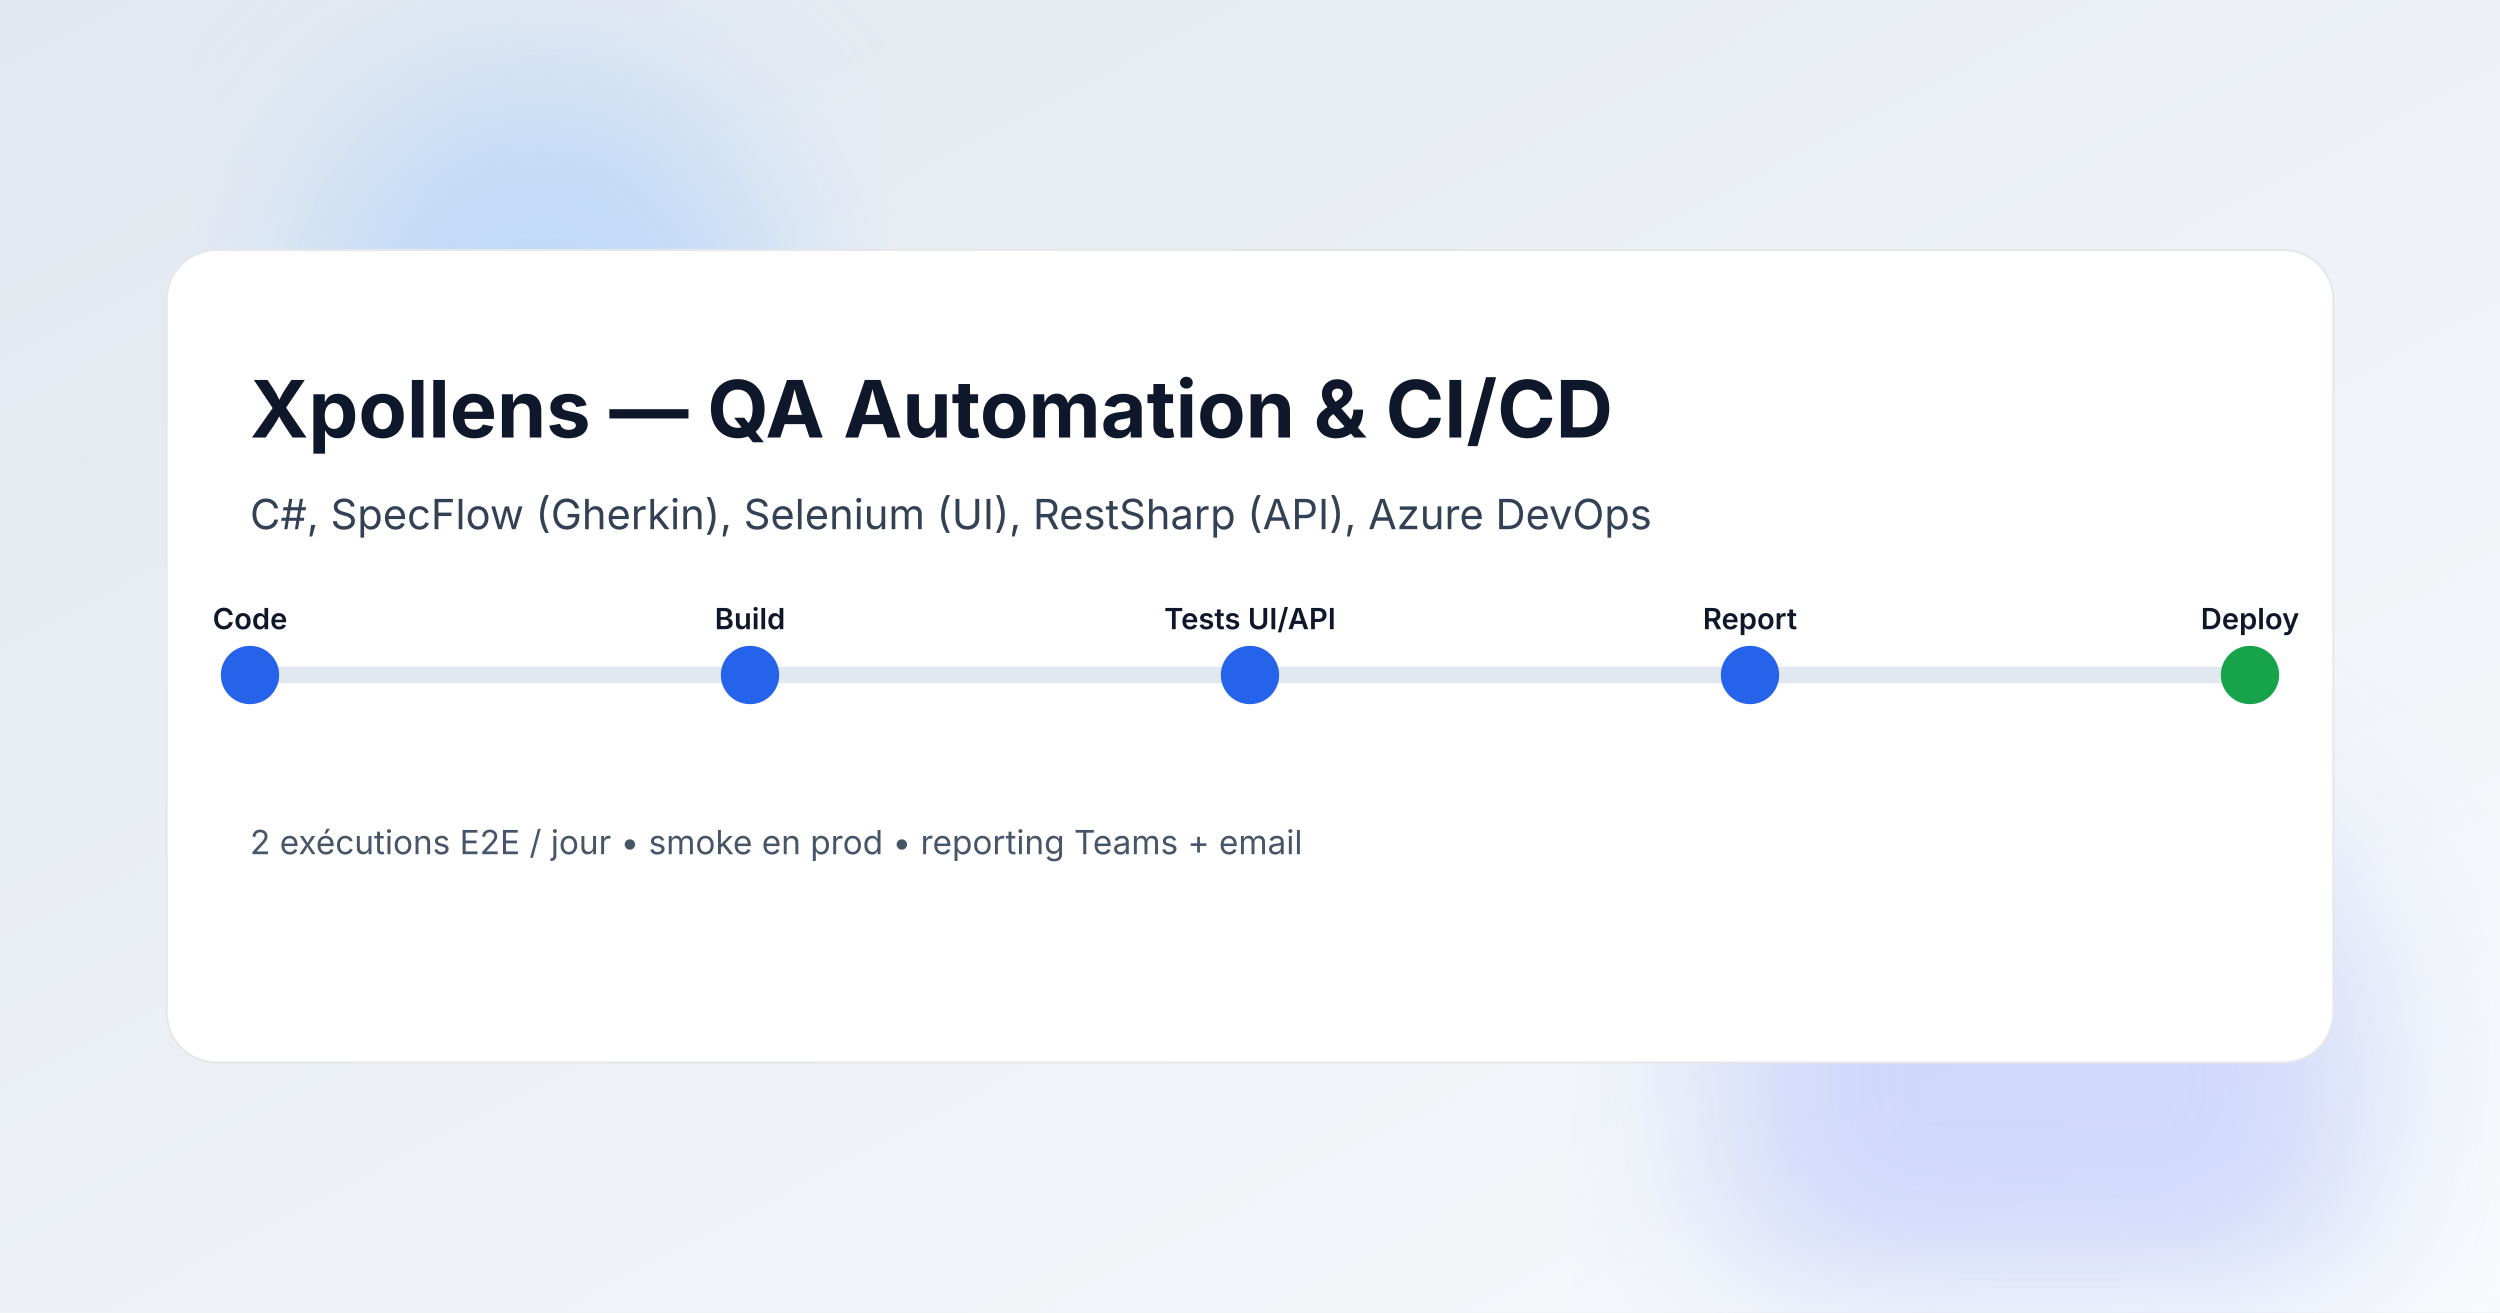
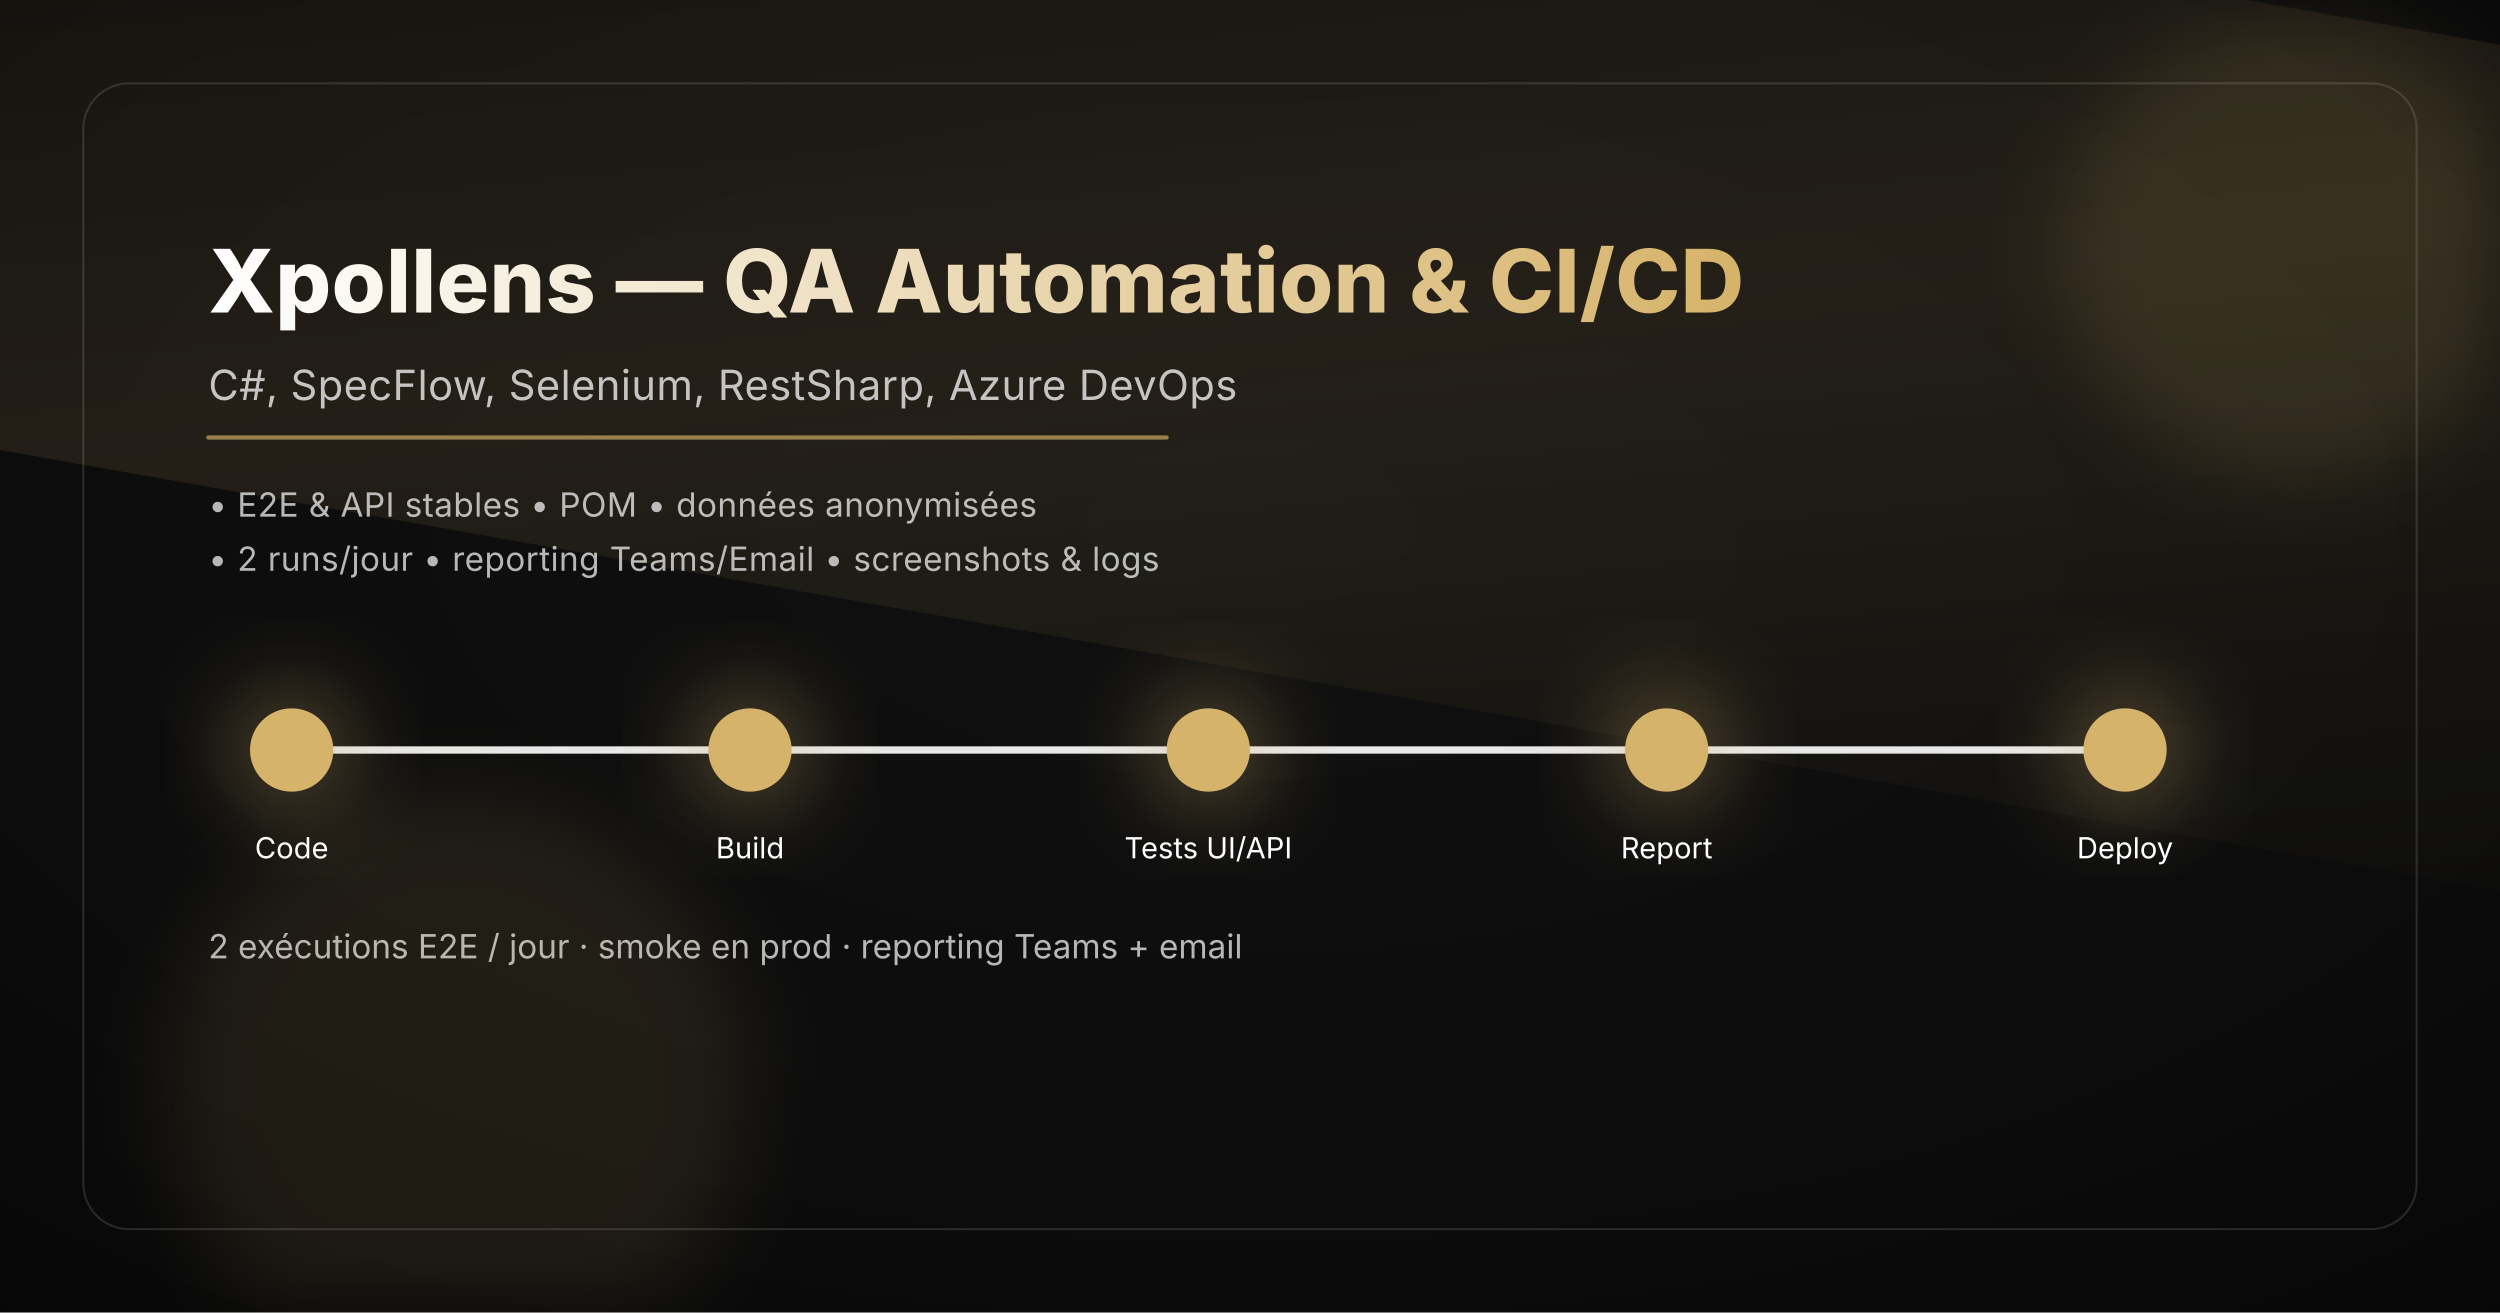
- <svg xmlns="http://www.w3.org/2000/svg" width="1200" height="630" viewBox="0 0 1200 630">
+ <svg xmlns="http://www.w3.org/2000/svg" role="img" width="1200" height="630" viewBox="0 0 1200 630">
  <defs>
-     <linearGradient id="g" x1="0" y1="0" x2="1" y2="1">
-       <stop offset="0" stop-color="#e2e8f0" />
-       <stop offset="1" stop-color="#f8fafc" />
+     <radialGradient id="bg-vignette" cx="50%" cy="40%" r="80%">
+       <stop offset="0" stop-color="#101010" />
+       <stop offset="0.65" stop-color="#0C0C0C" />
+       <stop offset="1" stop-color="#070707" />
+     </radialGradient>
+     <linearGradient id="sheen" x1="0" y1="0" x2="1" y2="1">
+       <stop offset="0" stop-color="#D6B36A" stop-opacity="0" />
+       <stop offset="0.45" stop-color="#D6B36A" stop-opacity=".10" />
+       <stop offset="0.55" stop-color="#D6B36A" stop-opacity=".12" />
+       <stop offset="1" stop-color="#D6B36A" stop-opacity="0" />
    </linearGradient>
-     <filter id="soft" x="-20%" y="-20%" width="140%" height="140%">
-       <feGaussianBlur stdDeviation="40" />
+     <filter id="soft" x="-40%" y="-40%" width="180%" height="180%">
+       <feGaussianBlur stdDeviation="18" />
    </filter>
+     <filter id="softWhite" x="-40%" y="-40%" width="180%" height="180%">
+       <feGaussianBlur stdDeviation="6" />
+     </filter>
+     <linearGradient id="titleGrad" x1="0" y1="0" x2="1" y2="0">
+       <stop offset="0" stop-color="#FFFFFF" />
+       <stop offset="1" stop-color="#D6B36A" />
+     </linearGradient>
  </defs>
-   <rect width="1200" height="630" fill="url(#g)" />
-   <circle cx="260" cy="150" r="120" fill="#93c5fd" filter="url(#soft)" opacity="0.45" />
-   <circle cx="980" cy="520" r="160" fill="#a5b4fc" filter="url(#soft)" opacity="0.45" />
-   <rect x="80" y="120" width="1040" height="390" rx="24" fill="#ffffff" stroke="#e5e7eb" />
-   <g font-family="Inter, system-ui, -apple-system, Segoe UI, Roboto, Arial" fill="#0f172a">
-     <text x="120" y="210" font-size="38" font-weight="700">Xpollens — QA Automation &amp; CI/CD</text>
-     <text x="120" y="254" font-size="20" fill="#334155">C#, SpecFlow (Gherkin), Selenium (UI), RestSharp (API), Azure DevOps</text>
-     <g transform="translate(120,320)">
-       <rect x="0" y="0" width="960" height="8" rx="4" fill="#e2e8f0" />
-       <g text-anchor="middle" font-size="14" fill="#334155">
-         <g transform="translate(0,0)">
-           <circle cx="0" cy="4" r="14" fill="#2563eb" />
-           <text x="0" y="-18" font-weight="600" fill="#0f172a">Code</text>
-         </g>
-         <g transform="translate(240,0)">
-           <circle cx="0" cy="4" r="14" fill="#2563eb" />
-           <text x="0" y="-18" font-weight="600" fill="#0f172a">Build</text>
-         </g>
-         <g transform="translate(480,0)">
-           <circle cx="0" cy="4" r="14" fill="#2563eb" />
-           <text x="0" y="-18" font-weight="600" fill="#0f172a">Tests UI/API</text>
-         </g>
-         <g transform="translate(720,0)">
-           <circle cx="0" cy="4" r="14" fill="#2563eb" />
-           <text x="0" y="-18" font-weight="600" fill="#0f172a">Report</text>
-         </g>
-         <g transform="translate(960,0)">
-           <circle cx="0" cy="4" r="14" fill="#16a34a" />
-           <text x="0" y="-18" font-weight="600" fill="#0f172a">Deploy</text>
-         </g>
-       </g>
+   <rect width="1200" height="630" fill="url(#bg-vignette)" />
+   <g opacity=".9" transform="translate(0,0)">
+     <rect x="-100" y="-80" width="1400" height="400" fill="url(#sheen)" transform="rotate(10 600 200)" />
+   </g>
+   <rect x="40" y="40" width="1120" height="550" rx="22" fill="none" stroke="#FFFFFF20" />
+   <g font-family="Inter, system-ui, -apple-system, Segoe UI, Roboto, Arial" letter-spacing=".2px">
+     <text x="100" y="150" font-size="42" font-weight="800" fill="url(#titleGrad)">Xpollens — QA Automation &amp; CI/CD</text>
+     <text x="100" y="192" font-size="20" fill="#EDEDEDCC">C#, SpecFlow, Selenium, RestSharp, Azure DevOps</text>
+     <line x1="100" y1="210" x2="560" y2="210" stroke="#D6B36A" stroke-width="2" stroke-linecap="round" opacity=".65" />
+     <text x="100" y="248" font-size="16" fill="#FFFFFFB3">• E2E &amp; API stables • POM • données anonymisées</text>
+     <text x="100" y="274" font-size="16" fill="#FFFFFFB3">• 2 runs/jour • reporting Teams/Email • screenshots &amp; logs</text>
+   </g>
+   <g id="timeline" transform="translate(0,0)">
+     <path d="M140 360 L1020 360" stroke="#FFFFFF" stroke-width="3.5" stroke-linecap="round" opacity=".9" />
+     <path d="M140 360 L1020 360" stroke="#FFFFFF" stroke-width="8" stroke-linecap="round" opacity=".25" filter="url(#softWhite)" />
+     <g transform="translate(140,360)">
+       <circle r="20" fill="#D6B36A" />
+       <circle r="34" fill="#D6B36A" opacity=".25" filter="url(#soft)" />
+       <text x="0" y="52" font-family="Inter, system-ui" font-size="14" fill="#FFFFFF" text-anchor="middle">Code</text>
    </g>
-     <text x="120" y="410" font-size="16" fill="#475569">2 exécutions E2E / jour • smoke en prod • reporting Teams + email</text>
+     <g transform="translate(360,360)">
+       <circle r="20" fill="#D6B36A" />
+       <circle r="34" fill="#D6B36A" opacity=".25" filter="url(#soft)" />
+       <text x="0" y="52" font-family="Inter, system-ui" font-size="14" fill="#FFFFFF" text-anchor="middle">Build</text>
+     </g>
+     <g transform="translate(580,360)">
+       <circle r="20" fill="#D6B36A" />
+       <circle r="34" fill="#D6B36A" opacity=".25" filter="url(#soft)" />
+       <text x="0" y="52" font-family="Inter, system-ui" font-size="14" fill="#FFFFFF" text-anchor="middle">Tests UI/API</text>
+     </g>
+     <g transform="translate(800,360)">
+       <circle r="20" fill="#D6B36A" />
+       <circle r="34" fill="#D6B36A" opacity=".25" filter="url(#soft)" />
+       <text x="0" y="52" font-family="Inter, system-ui" font-size="14" fill="#FFFFFF" text-anchor="middle">Report</text>
+     </g>
+     <g transform="translate(1020,360)">
+       <circle r="20" fill="#D6B36A" />
+       <circle r="34" fill="#D6B36A" opacity=".25" filter="url(#soft)" />
+       <text x="0" y="52" font-family="Inter, system-ui" font-size="14" fill="#FFFFFF" text-anchor="middle">Deploy</text>
+     </g>
  </g>
+   <g font-family="Inter, system-ui, -apple-system, Segoe UI, Roboto, Arial">
+     <text x="100" y="460" font-size="16" fill="#FFFFFFB3">
+       2 exécutions E2E / jour · smoke en prod · reporting Teams + email
+     </text>
+   </g>
+   <circle cx="1100" cy="120" r="110" fill="#D6B36A" opacity=".12" filter="url(#soft)" />
+   <circle cx="220" cy="520" r="140" fill="#D6B36A" opacity=".10" filter="url(#soft)" />
</svg>
